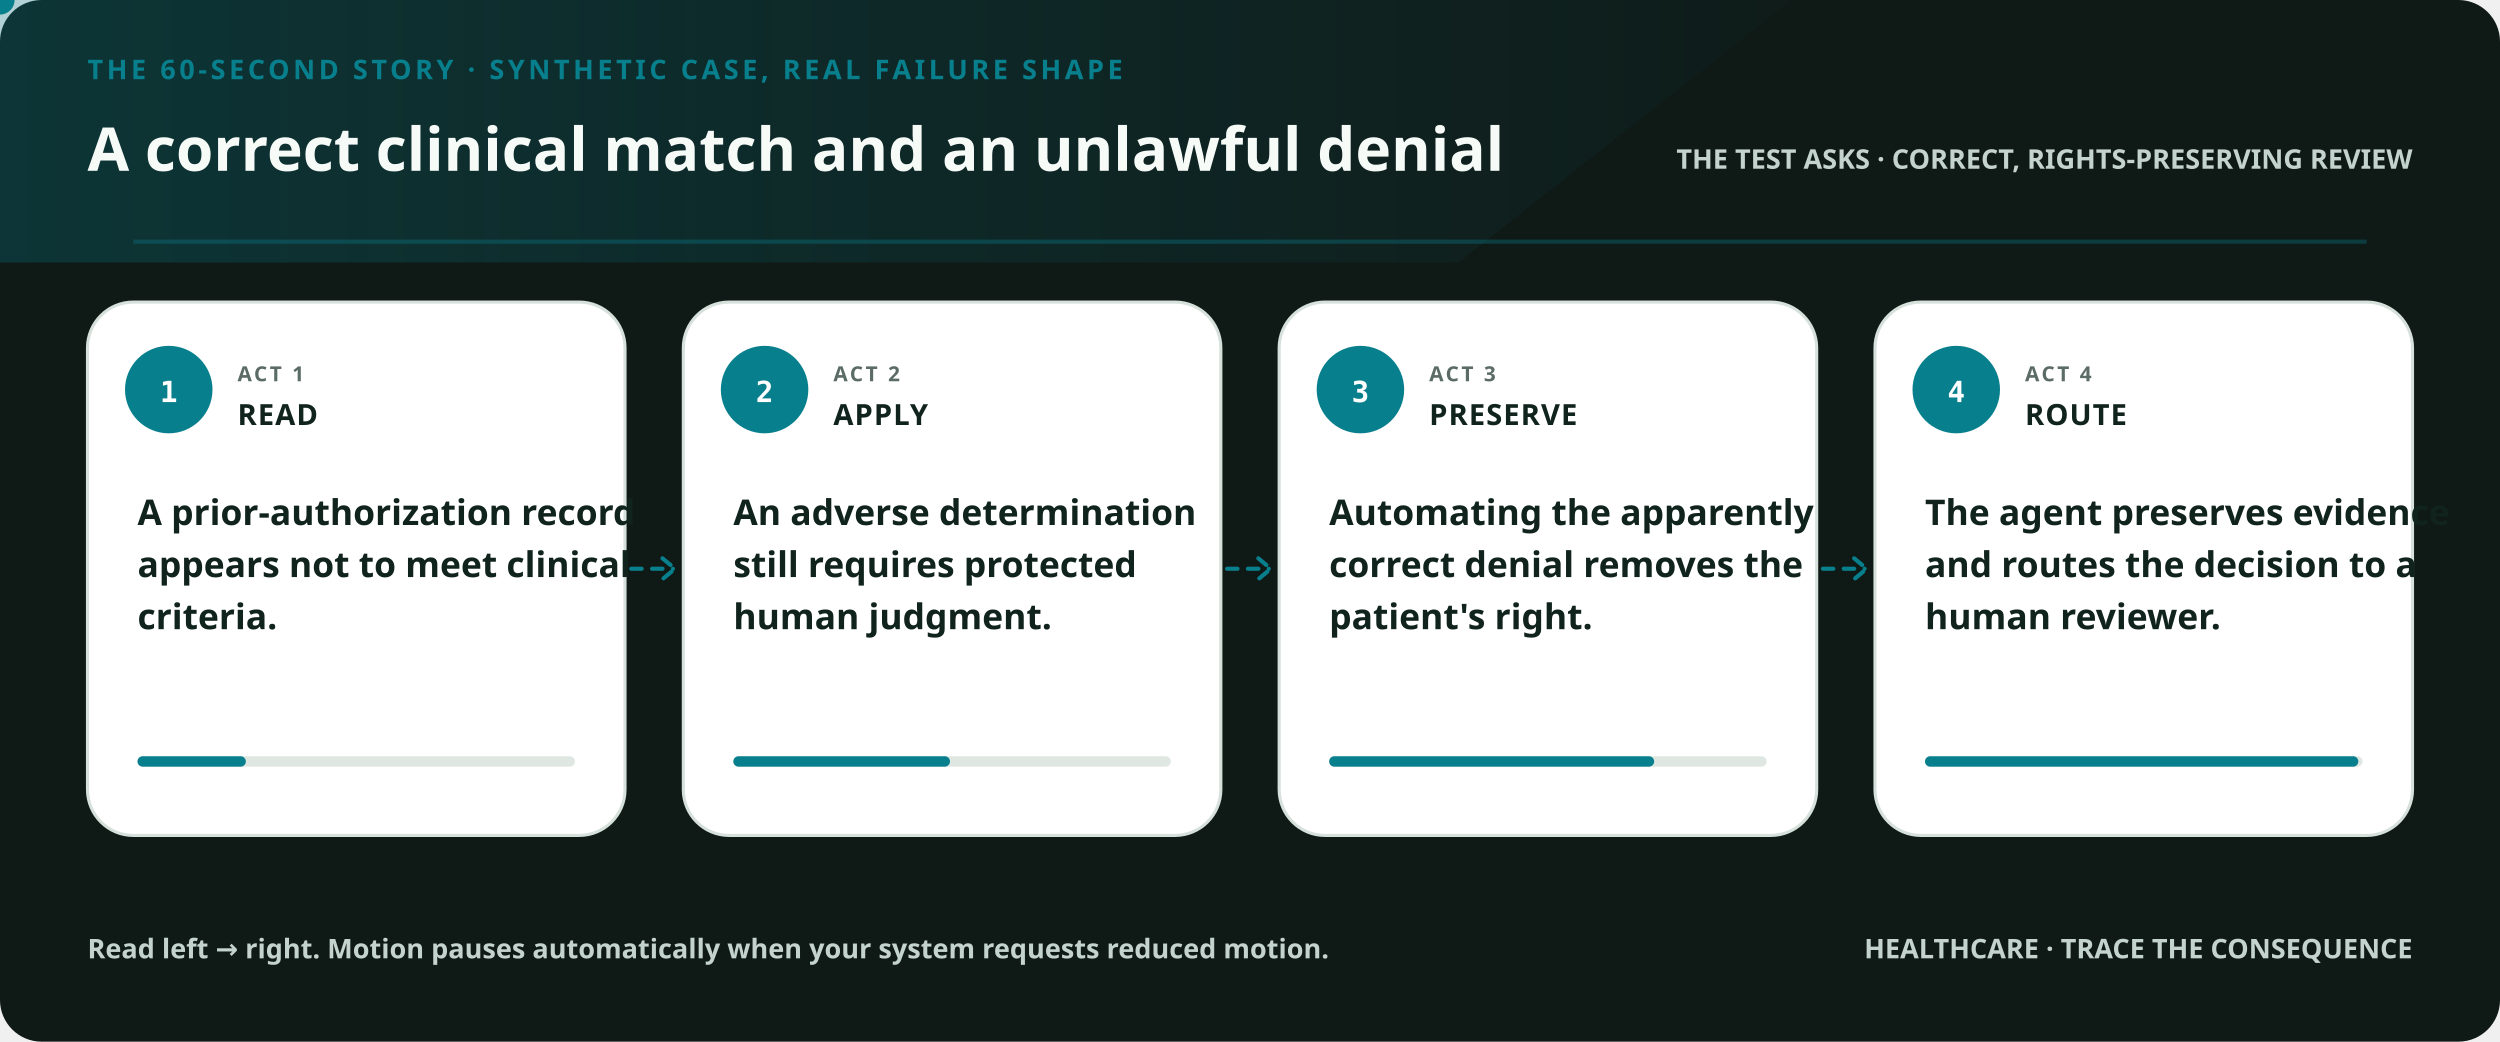
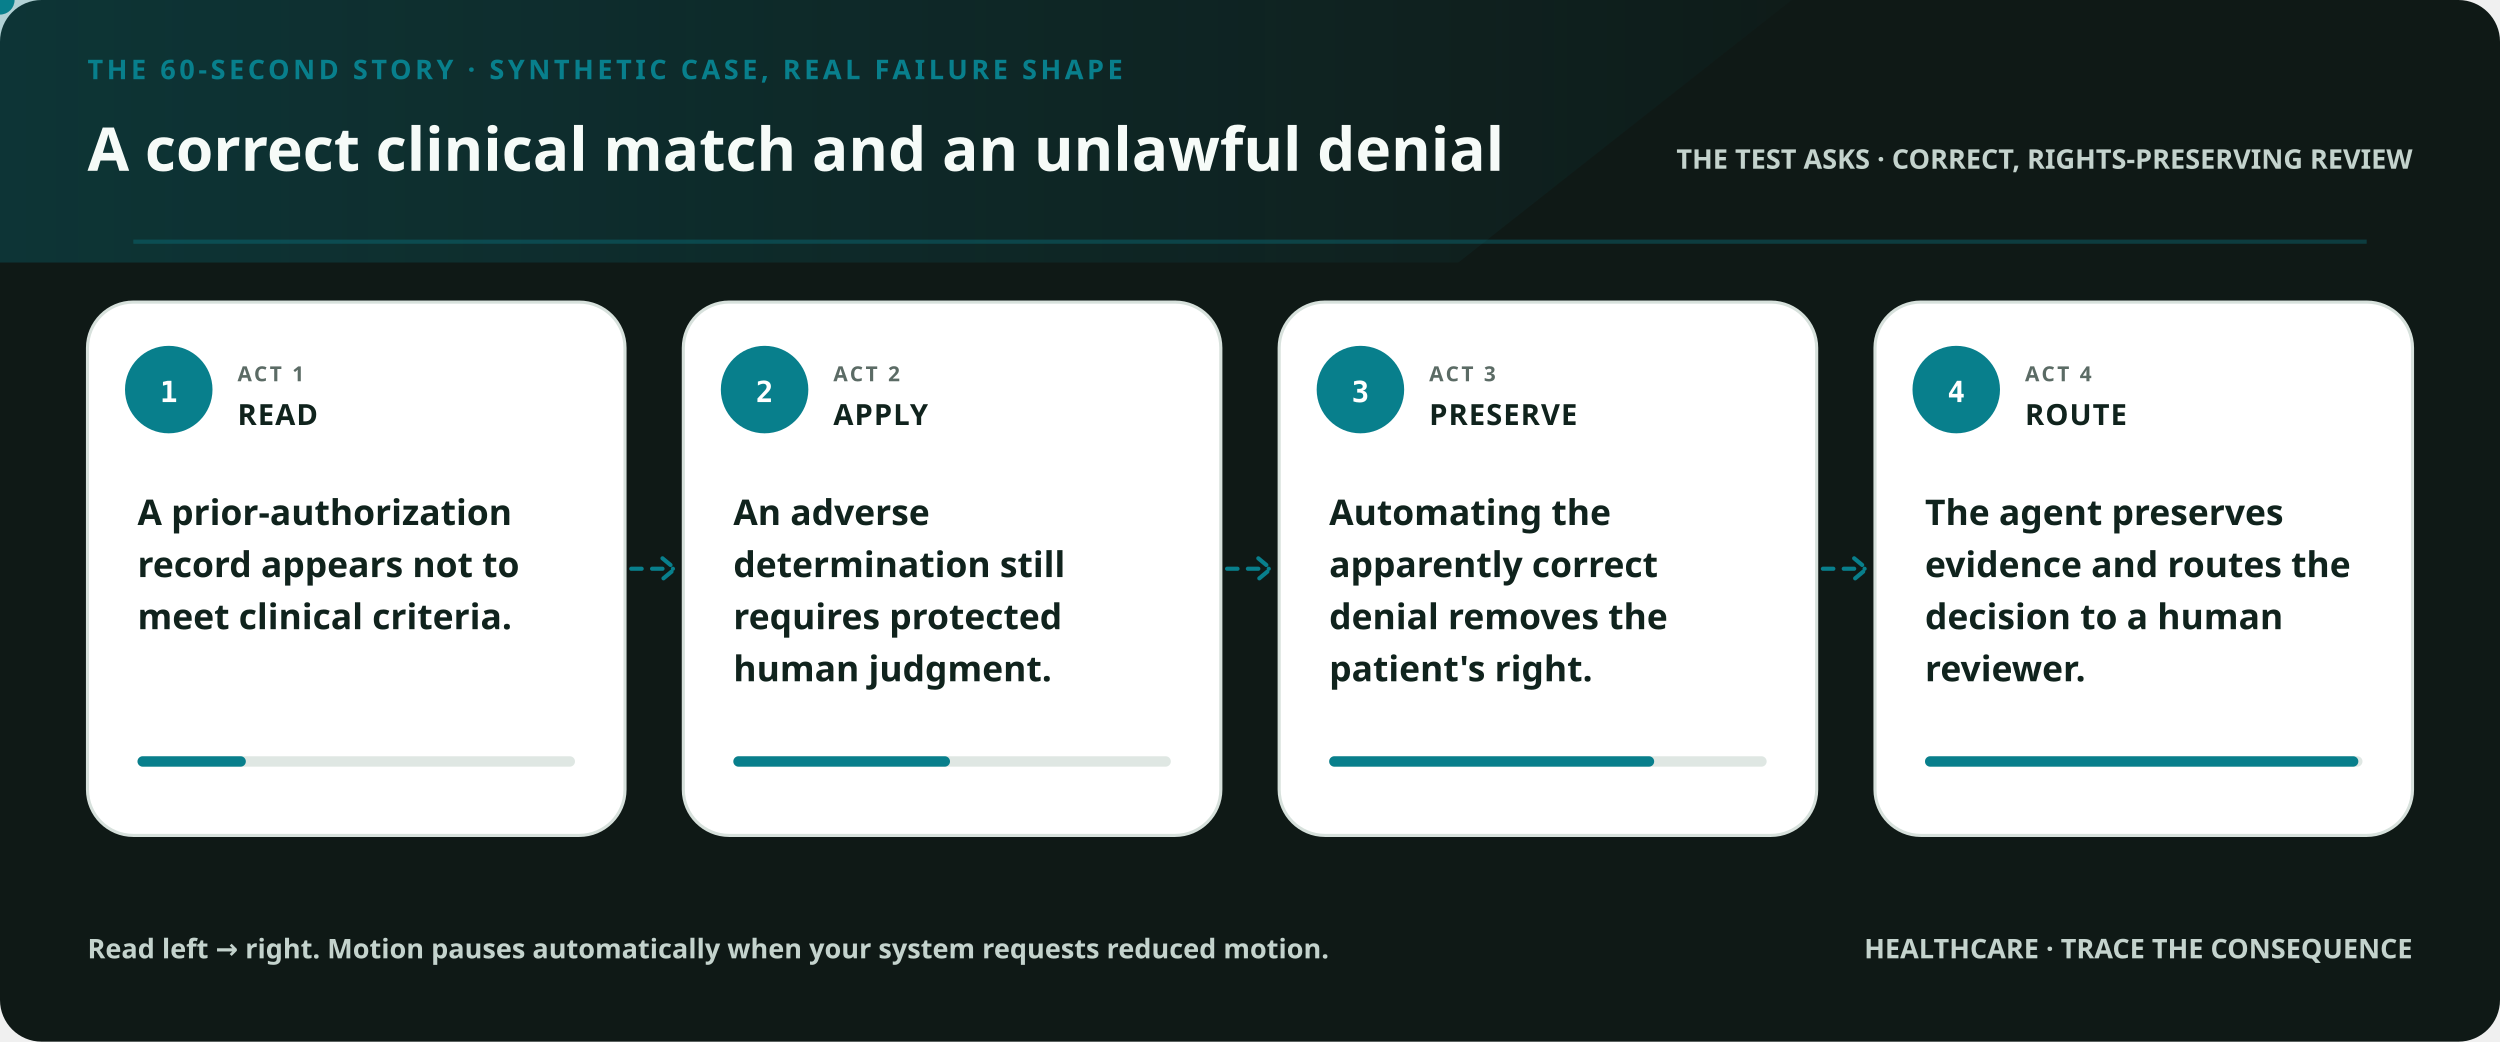
<svg xmlns="http://www.w3.org/2000/svg" viewBox="0 0 1200 500" width="1200" height="500" role="img" aria-labelledby="title desc">
  <style>
    :root { color-scheme:light dark; }
    .surface { fill:#0f1916; } .card { fill:#fff;stroke:#d7e1dc;stroke-width:1.5; }
    .ink { fill:#10231d; } .muted { fill:#5b6b65; } .rail { fill:#dfe7e3; }
    .kicker { font:750 13px system-ui,sans-serif;letter-spacing:1.7px; }
    .title { font:760 29px system-ui,sans-serif;fill:#f6fbf8; } .act { font:750 10px system-ui,sans-serif;letter-spacing:1.2px; }
    .act-number { font:800 14px ui-monospace,SFMono-Regular,monospace;fill:white; }
    .verb { font:780 14px system-ui,sans-serif;letter-spacing:.5px; } .beat { font:620 17px system-ui,sans-serif; }
    .metric { font:650 13px system-ui,sans-serif;fill:#c4d3cd; }
    .connector { fill:none;stroke:#087f8c;stroke-width:2;stroke-linecap:round;stroke-linejoin:round;stroke-dasharray:5 5;animation:flow 2s linear infinite; }
    .runner { animation:glow 1.2s ease-in-out infinite alternate; }
    @keyframes flow { to { stroke-dashoffset:-20; } }
    @keyframes glow { to { opacity:.35; } }
    @media (prefers-color-scheme:dark) {
      .surface { fill:#0b1210; } .card { fill:#17231f;stroke:#354840; }
      .ink { fill:#f4faf7; } .muted { fill:#aec0b8; } .rail { fill:#30423b; }
    }
    @media (prefers-reduced-motion:reduce) { .connector { animation:none; } .runner { display:none; } }
  </style>
  <defs>
    <linearGradient id="wash" x1="0" x2="1">
      <stop stop-color="#087f8c" stop-opacity=".27" />
      <stop offset="1" stop-color="#087f8c" stop-opacity=".03" />
    </linearGradient>
  </defs>
  <rect width="1200" height="500" rx="20" class="surface" />
  <path d="M0 0H860L700 126H0Z" fill="url(#wash)" />
  <text x="42" y="38" class="kicker" fill="#087f8c">THE 60-SECOND STORY · SYNTHETIC CASE, REAL FAILURE SHAPE</text>
  <text x="42" y="82" class="title">A correct clinical match and an unlawful denial</text>
  <text x="1158" y="81" text-anchor="end" class="metric">THE TEST ASKS · CORRECT, RIGHTS-PRESERVING REVIEW</text>
  <path d="M64 116H1136" stroke="#087f8c" stroke-width="2" opacity=".35" />
  <circle class="runner" r="7" fill="#087f8c">
    <animateMotion dur="12s" repeatCount="indefinite" path="M64 116H1136" />
  </circle>
  <path d="M303 273H323" class="connector" />
  <path d="M318 268L324 273L318 278" class="connector" />
  <path d="M589 273H609" class="connector" />
  <path d="M604 268L610 273L604 278" class="connector" />
  <path d="M875 273H895" class="connector" />
  <path d="M890 268L896 273L890 278" class="connector" />
  <g transform="translate(42 145)">
    <rect width="258" height="256" rx="22" class="card" />
    <circle cx="39" cy="42" r="21" fill="#087f8c" />
    <text x="39" y="48" text-anchor="middle" class="act-number">1</text>
    <text x="72" y="38" class="act muted">ACT 1</text>
    <text x="72" y="59" class="verb ink">READ</text>
    <text x="24" y="107" class="beat ink">
-       <tspan x="24" dy="0">A prior-authorization record</tspan>
-       <tspan x="24" dy="25">appears not to meet clinical</tspan>
-       <tspan x="24" dy="25">criteria.</tspan>
+       <tspan x="24" dy="0">A prior-authorization</tspan>
+       <tspan x="24" dy="25">record appears not to</tspan>
+       <tspan x="24" dy="25">meet clinical criteria.</tspan>
    </text>
    <rect x="24" y="218" width="210" height="5" rx="2.5" class="rail" />
    <rect x="24" y="218" width="52" height="5" rx="2.5" fill="#087f8c" />
  </g>
  <g transform="translate(328 145)">
    <rect width="258" height="256" rx="22" class="card" />
    <circle cx="39" cy="42" r="21" fill="#087f8c" />
    <text x="39" y="48" text-anchor="middle" class="act-number">2</text>
    <text x="72" y="38" class="act muted">ACT 2</text>
    <text x="72" y="59" class="verb ink">APPLY</text>
    <text x="24" y="107" class="beat ink">
-       <tspan x="24" dy="0">An adverse determination</tspan>
-       <tspan x="24" dy="25">still requires protected</tspan>
+       <tspan x="24" dy="0">An adverse</tspan>
+       <tspan x="24" dy="25">determination still</tspan>
+       <tspan x="24" dy="25">requires protected</tspan>
      <tspan x="24" dy="25">human judgment.</tspan>
    </text>
    <rect x="24" y="218" width="210" height="5" rx="2.5" class="rail" />
    <rect x="24" y="218" width="104" height="5" rx="2.5" fill="#087f8c" />
  </g>
  <g transform="translate(614 145)">
    <rect width="258" height="256" rx="22" class="card" />
    <circle cx="39" cy="42" r="21" fill="#087f8c" />
    <text x="39" y="48" text-anchor="middle" class="act-number">3</text>
    <text x="72" y="38" class="act muted">ACT 3</text>
    <text x="72" y="59" class="verb ink">PRESERVE</text>
    <text x="24" y="107" class="beat ink">
-       <tspan x="24" dy="0">Automating the apparently</tspan>
-       <tspan x="24" dy="25">correct denial removes the</tspan>
+       <tspan x="24" dy="0">Automating the</tspan>
+       <tspan x="24" dy="25">apparently correct</tspan>
+       <tspan x="24" dy="25">denial removes the</tspan>
      <tspan x="24" dy="25">patient's right.</tspan>
    </text>
    <rect x="24" y="218" width="210" height="5" rx="2.5" class="rail" />
    <rect x="24" y="218" width="156" height="5" rx="2.5" fill="#087f8c" />
  </g>
  <g transform="translate(900 145)">
    <rect width="258" height="256" rx="22" class="card" />
    <circle cx="39" cy="42" r="21" fill="#087f8c" />
    <text x="39" y="48" text-anchor="middle" class="act-number">4</text>
    <text x="72" y="38" class="act muted">ACT 4</text>
    <text x="72" y="59" class="verb ink">ROUTE</text>
    <text x="24" y="107" class="beat ink">
-       <tspan x="24" dy="0">The agent preserves evidence</tspan>
-       <tspan x="24" dy="25">and routes the decision to a</tspan>
-       <tspan x="24" dy="25">human reviewer.</tspan>
+       <tspan x="24" dy="0">The agent preserves</tspan>
+       <tspan x="24" dy="25">evidence and routes the</tspan>
+       <tspan x="24" dy="25">decision to a human</tspan>
+       <tspan x="24" dy="25">reviewer.</tspan>
    </text>
    <rect x="24" y="218" width="210" height="5" rx="2.5" class="rail" />
    <rect x="24" y="218" width="208" height="5" rx="2.5" fill="#087f8c" />
  </g>
  <text x="42" y="460" class="metric">Read left → right. Motion pauses automatically when your system requests reduced motion.</text>
  <text x="1158" y="460" text-anchor="end" class="metric">HEALTHCARE · TRACE THE CONSEQUENCE</text>
</svg>
